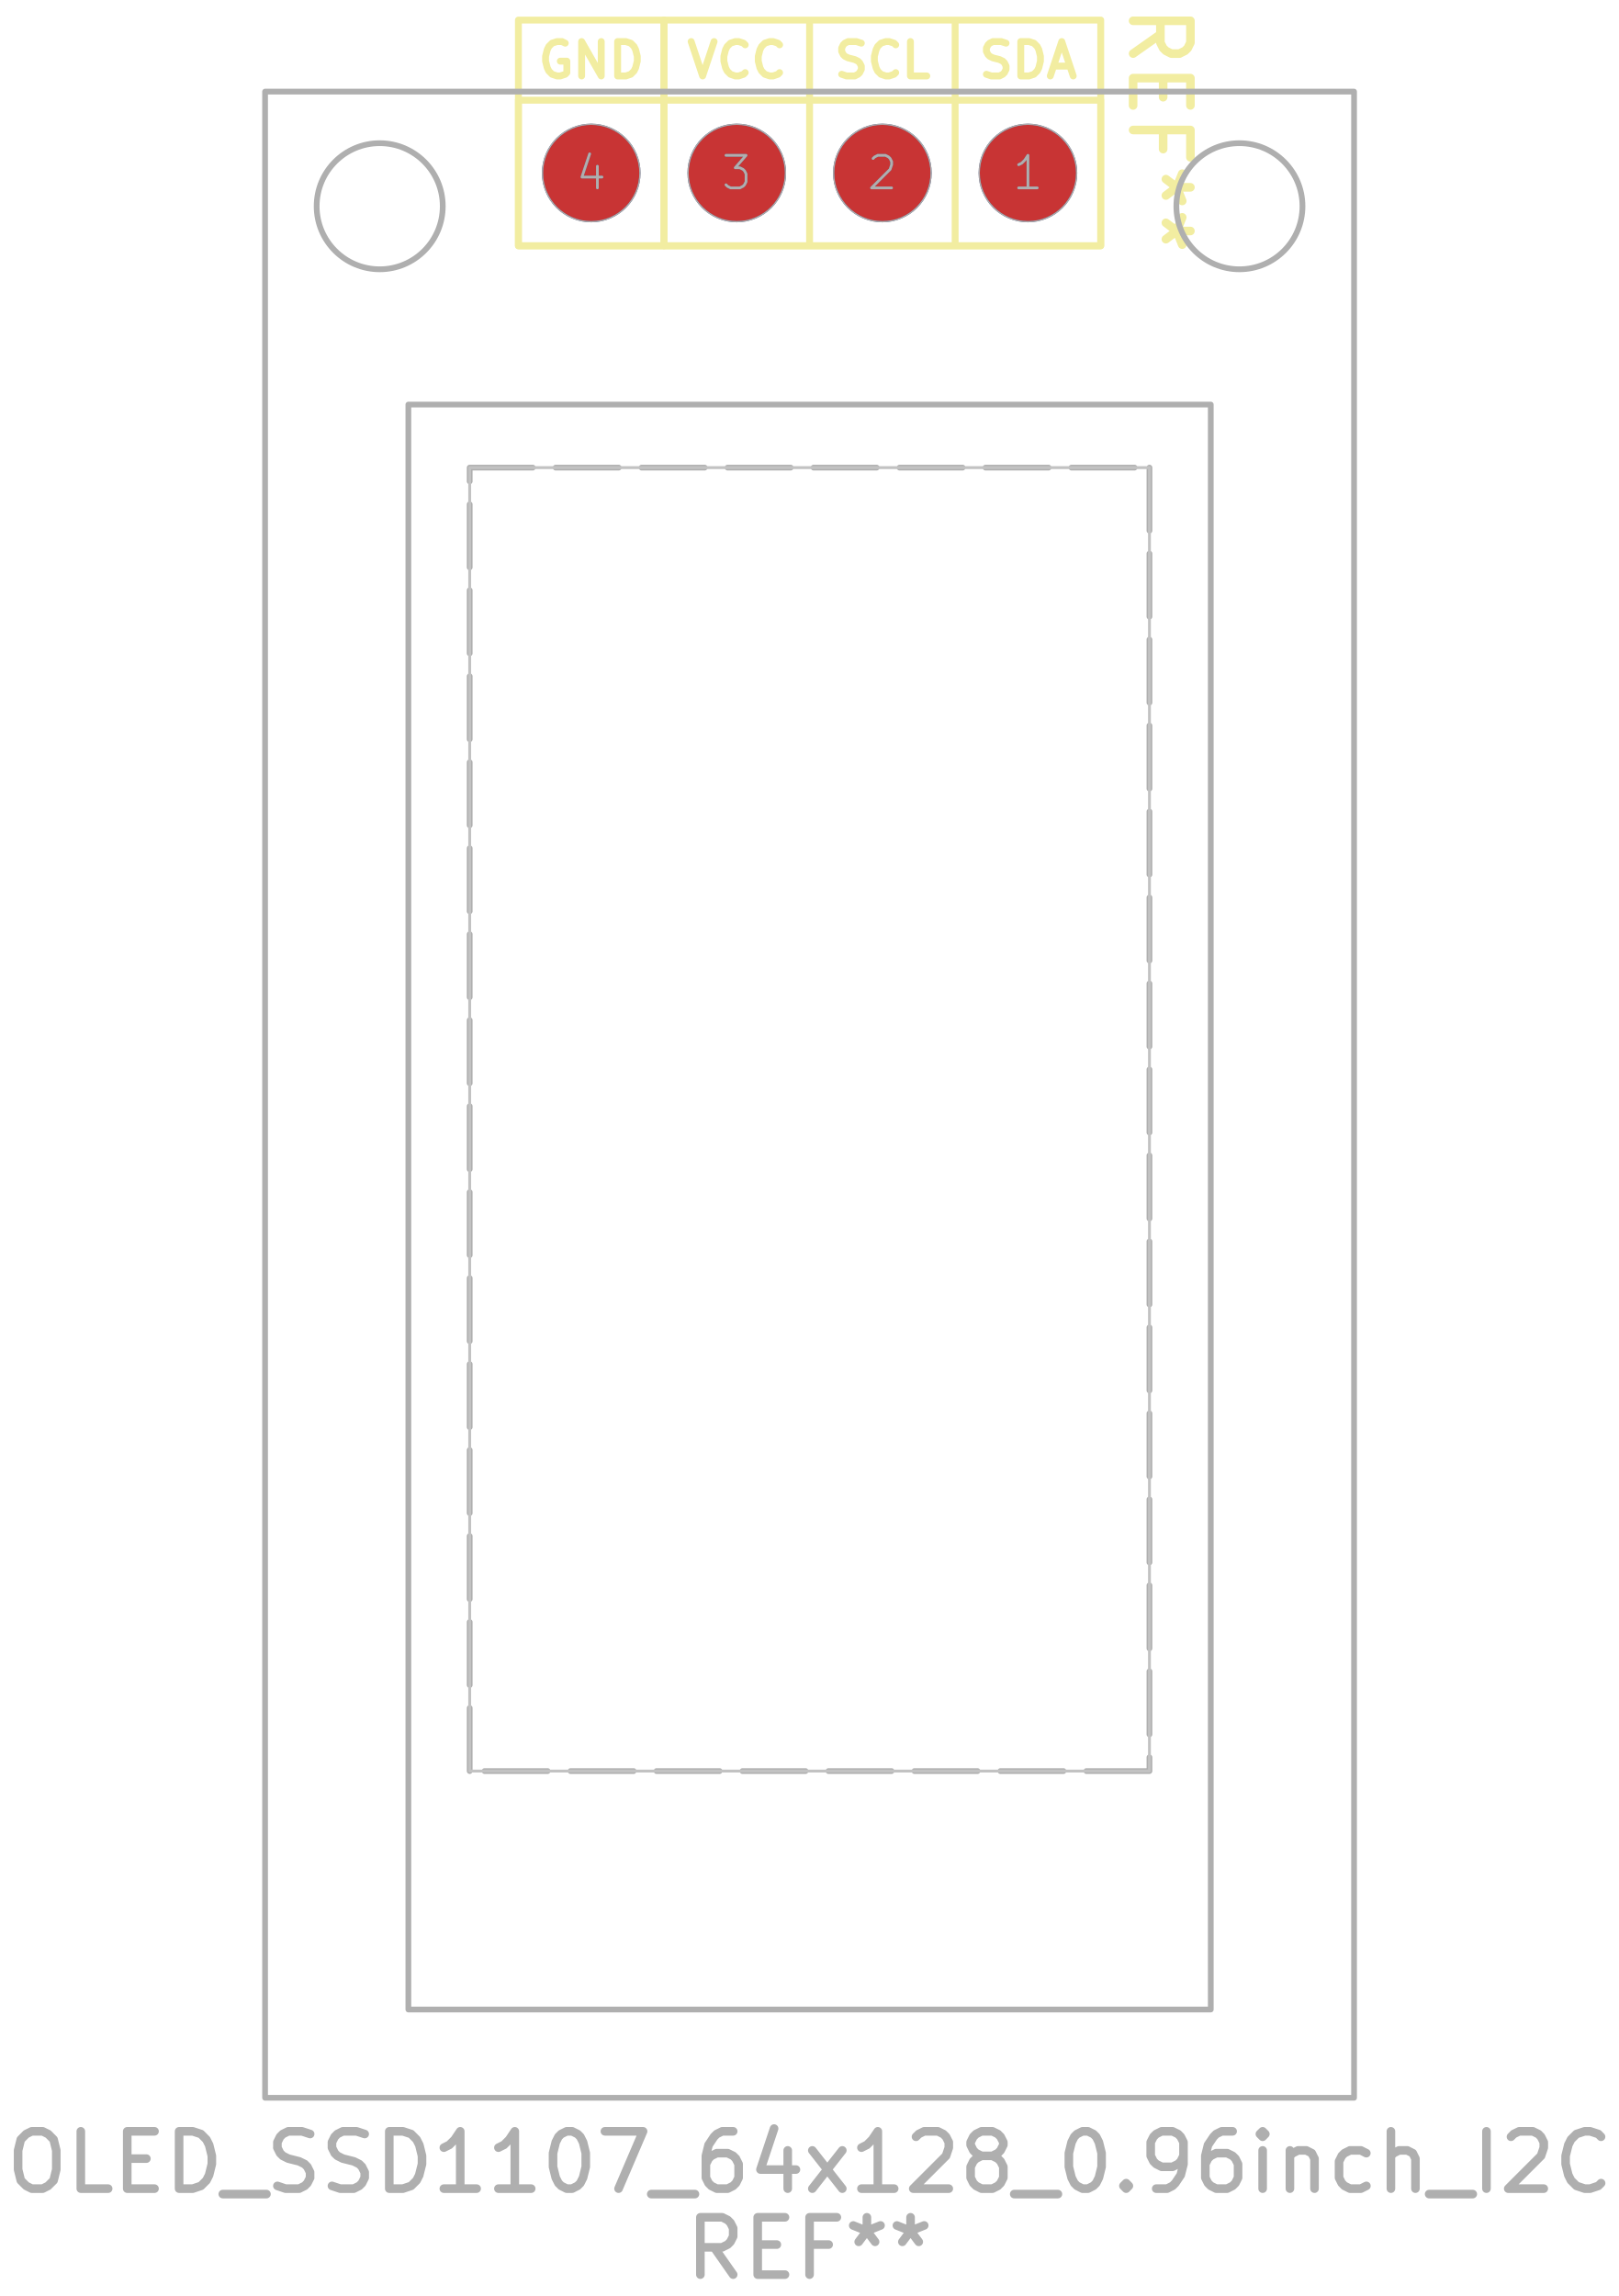
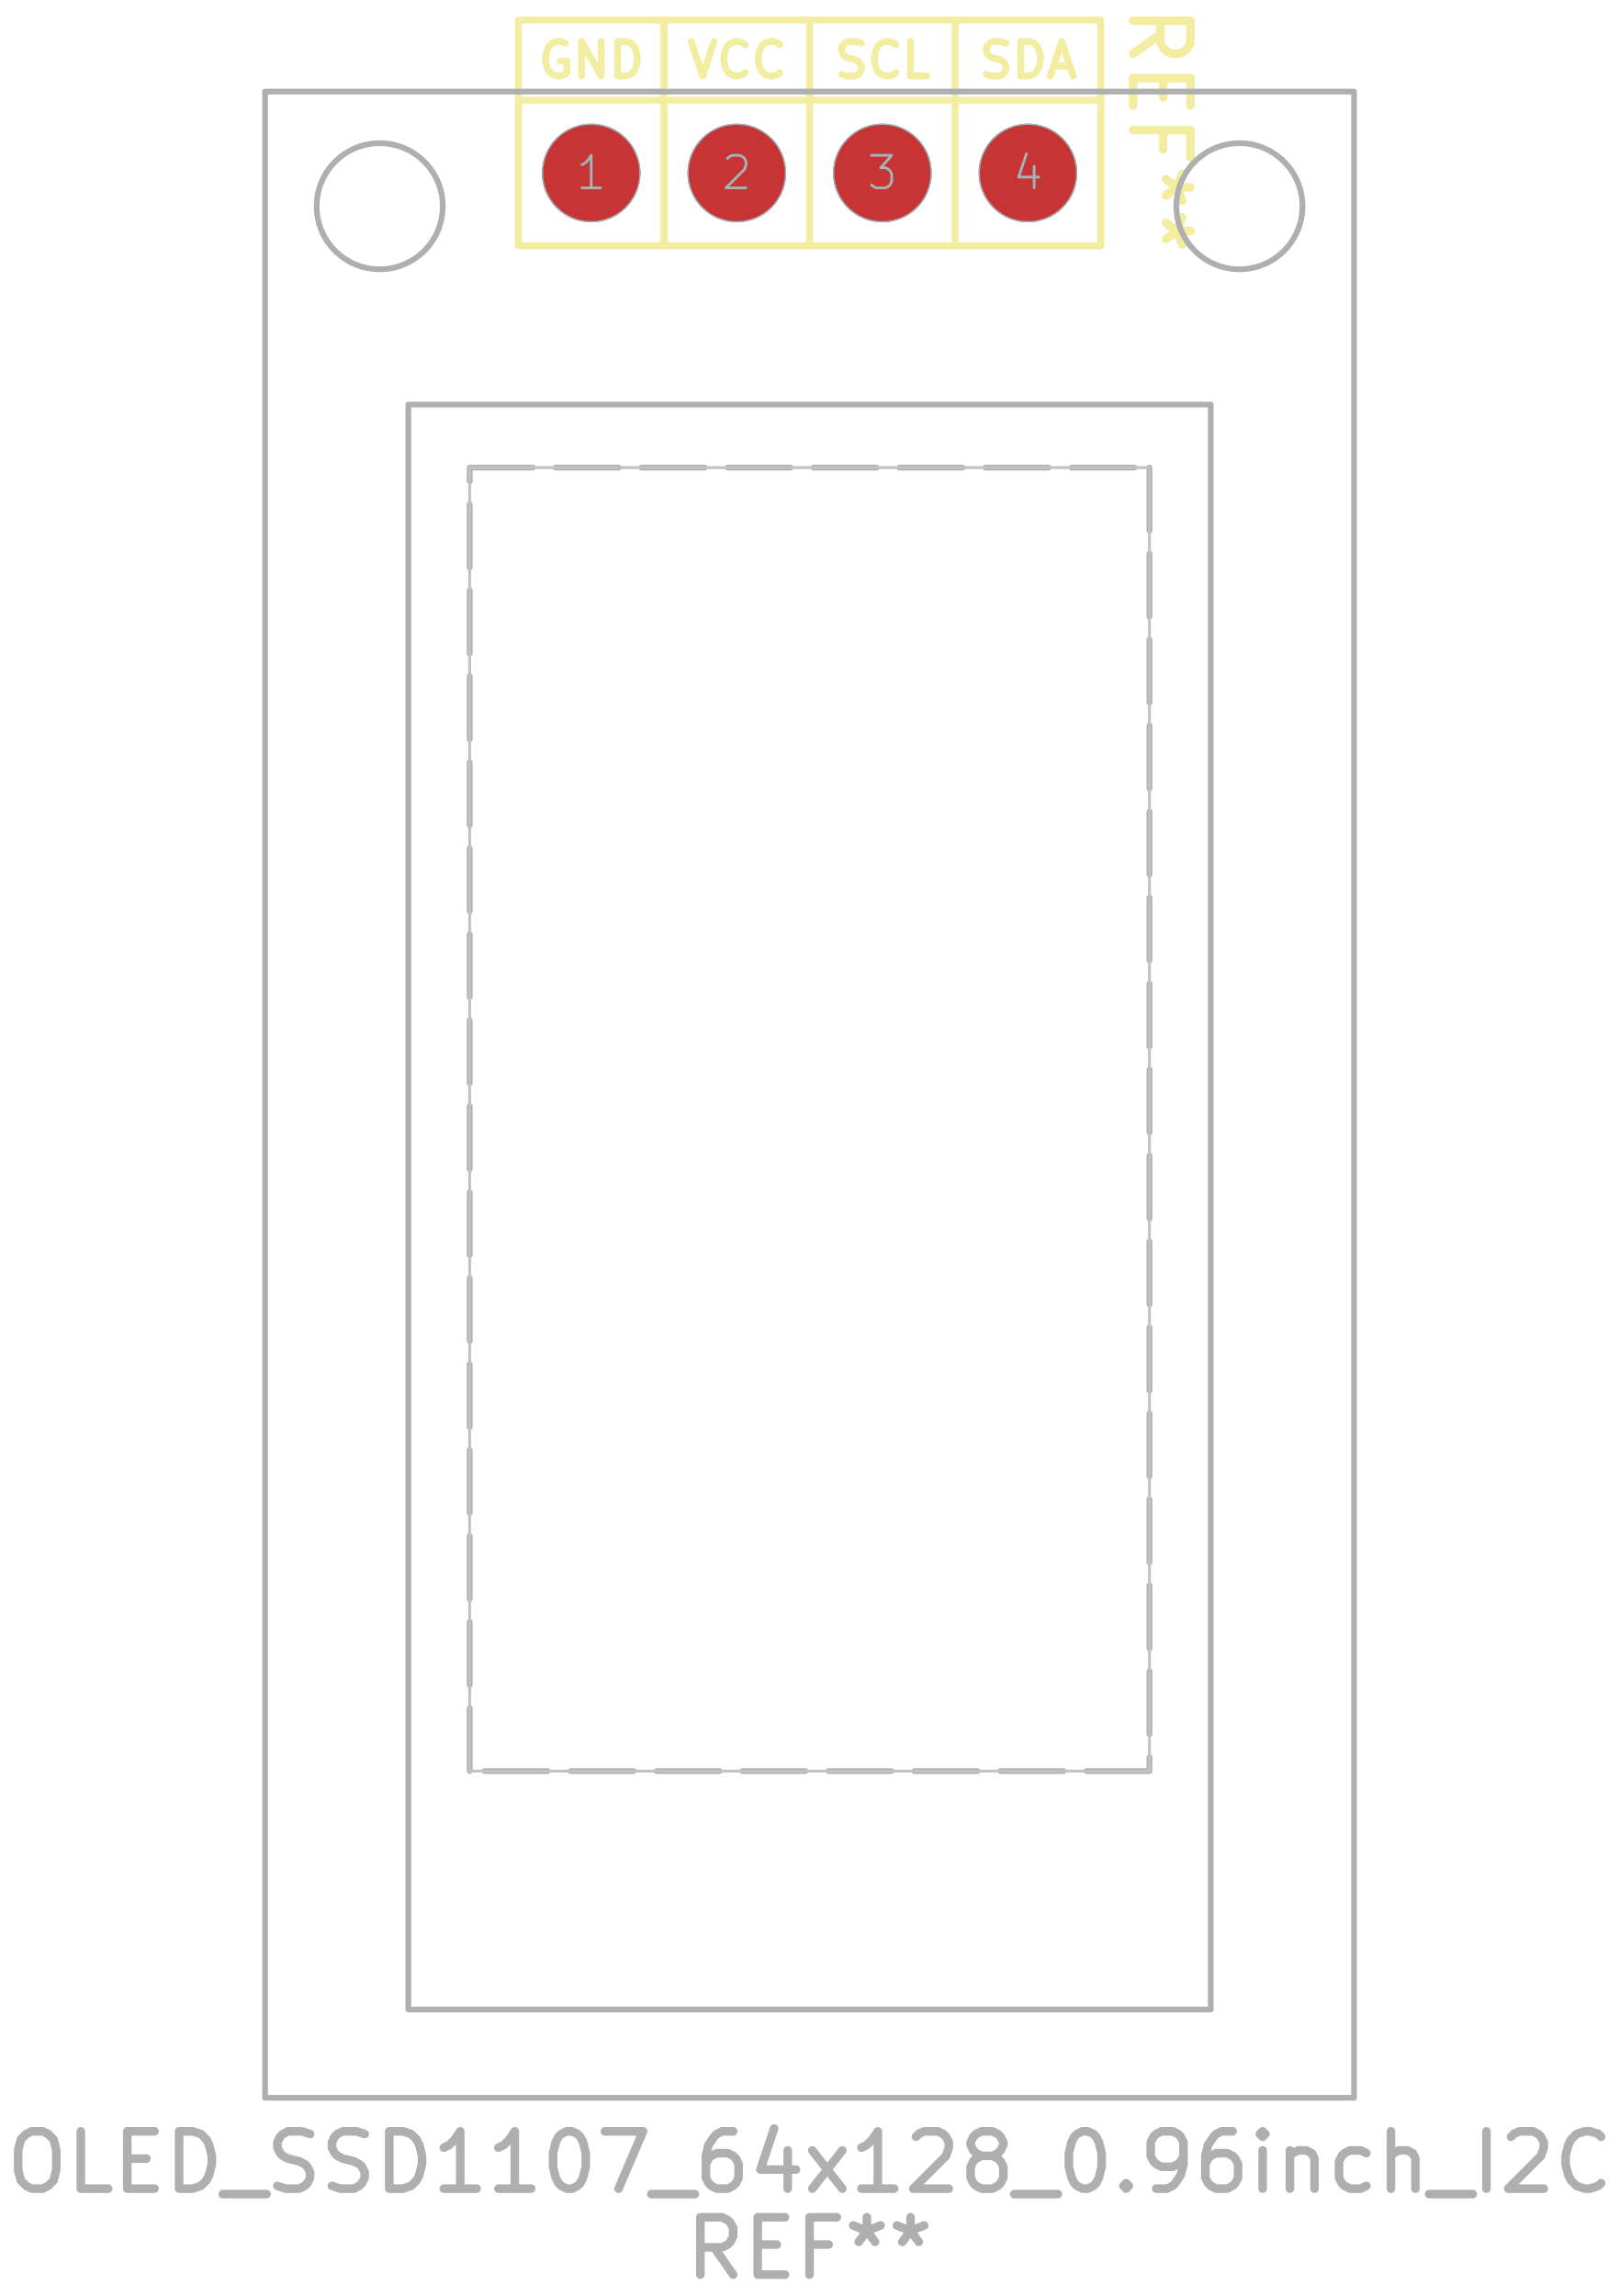
<svg xmlns="http://www.w3.org/2000/svg" width="106.752" height="151.392" viewBox="0 0 28.245 40.056">
  <g style="fill:none;stroke:#f2eda1;stroke-width:.15;stroke-opacity:1;stroke-linecap:round;stroke-linejoin:round">
    <g class="stroked-text">
      <path d="M19.77.935 20.246.6M19.77.363h1M20.77.363v.381M20.77.744l-.047.095M20.723.84l-.048.047M20.675.887l-.095.047M20.58.935h-.143M20.437.935l-.095-.048M20.342.887l-.048-.048M20.294.84l-.048-.096M20.246.744v-.38M20.294 1.363v.333M19.77 1.84v-.477M19.77 1.363h1M20.77 1.363v.476M20.294 2.601v-.333M19.77 2.268h1M20.77 2.268v.476M20.77 3.268h-.238M20.627 3.03l-.095.238M20.532 3.268l.095.238M20.342 3.125l.19.143M20.532 3.268l-.19.143M20.77 4.03h-.238M20.627 3.792l-.095.238M20.532 4.03l.095.238M20.342 3.887l.19.143M20.532 4.03l-.19.143" />
    </g>
  </g>
  <g style="fill:none;stroke:#f2eda1;stroke-width:.12;stroke-opacity:1;stroke-linecap:round;stroke-linejoin:round">
    <g class="stroked-text">
      <path d="m17.21 1.296.086.029M17.296 1.325h.143M17.439 1.325l.057-.029M17.496 1.296l.029-.029M17.525 1.267l.028-.057M17.553 1.21v-.057M17.553 1.153l-.028-.057M17.525 1.096l-.029-.029M17.496 1.067l-.057-.028M17.439 1.039l-.114-.029M17.325 1.01l-.057-.028M17.268.982l-.029-.029M17.239.953 17.21.896M17.21.896V.839M17.21.839l.029-.057M17.239.782l.029-.029M17.268.753l.057-.028M17.325.725h.143M17.468.725l.085.028M17.81 1.325v-.6M17.81.725h.143M17.953.725l.086.028M18.039.753l.057.057M18.096.81l.029.057M18.125.867l.028.115M18.153.982v.085M18.153 1.067l-.028.115M18.125 1.182l-.029.057M18.096 1.239l-.057.057M18.039 1.296l-.086.029M17.953 1.325h-.143M18.382 1.153h.286M18.325 1.325l.2-.6M18.525.725l.2.6" />
    </g>
    <g class="stroked-text">
      <path d="M9.862.753 9.805.725M9.805.725h-.086M9.719.725l-.086.028M9.633.753 9.576.81M9.576.81l-.028.057M9.548.867l-.029.115M9.519.982v.085M9.519 1.067l.029.115M9.548 1.182l.028.057M9.576 1.239l.057.057M9.633 1.296l.086.029M9.719 1.325h.057M9.776 1.325l.086-.029M9.862 1.296l.028-.029M9.89 1.267v-.2M9.89 1.067h-.114M10.148 1.325v-.6M10.148.725l.342.6M10.49 1.325v-.6M10.776 1.325v-.6M10.776.725h.143M10.919.725l.086.028M11.005.753l.057.057M11.062.81l.028.057M11.09.867l.029.115M11.119.982v.085M11.119 1.067l-.029.115M11.09 1.182l-.028.057M11.062 1.239l-.057.057M11.005 1.296l-.086.029M10.919 1.325h-.143" />
    </g>
    <g class="stroked-text">
      <path d="m14.685 1.296.085.029M14.77 1.325h.143M14.913 1.325l.057-.029M14.97 1.296 15 1.267M14.999 1.267l.029-.057M15.028 1.21v-.057M15.028 1.153l-.029-.057M14.999 1.096l-.029-.029M14.97 1.067l-.057-.028M14.913 1.039 14.8 1.01M14.799 1.01l-.057-.028M14.742.982l-.029-.029M14.713.953l-.028-.057M14.685.896V.839M14.685.839l.028-.057M14.713.782l.029-.029M14.742.753l.057-.028M14.799.725h.143M14.942.725l.086.028M15.628 1.267l-.029.029M15.599 1.296l-.086.029M15.513 1.325h-.057M15.456 1.325l-.086-.029M15.37 1.296l-.057-.057M15.313 1.239l-.028-.057M15.285 1.182l-.029-.115M15.256 1.067V.982M15.256.982l.029-.115M15.285.867l.028-.057M15.313.81l.057-.057M15.37.753l.086-.028M15.456.725h.057M15.513.725l.086.028M15.599.753l.029.029M16.17 1.325h-.285M15.885 1.325v-.6" />
    </g>
    <g class="stroked-text">
      <path d="m12.059.725.2.6M12.259 1.325l.2-.6M13.002 1.267l-.029.029M12.973 1.296l-.085.029M12.888 1.325h-.058M12.83 1.325l-.085-.029M12.745 1.296l-.057-.057M12.688 1.239l-.029-.057M12.659 1.182l-.029-.115M12.63 1.067V.982M12.63.982l.029-.115M12.659.867l.029-.057M12.688.81l.057-.057M12.745.753l.085-.028M12.83.725h.058M12.888.725l.085.028M12.973.753l.029.029M13.602 1.267l-.029.029M13.573 1.296l-.085.029M13.488 1.325h-.058M13.43 1.325l-.085-.029M13.345 1.296l-.057-.057M13.288 1.239l-.029-.057M13.259 1.182l-.029-.115M13.23 1.067V.982M13.23.982l.029-.115M13.259.867l.029-.057M13.288.81l.057-.057M13.345.753l.085-.028M13.43.725h.058M13.488.725l.085.028M13.573.753l.029.029" />
    </g>
    <path d="M9.045.35h2.54v3.938h-2.54Z" style="stroke:#f2eda1;stroke-width:.12;stroke-opacity:1;stroke-linecap:round;stroke-linejoin:round;fill:none" />
    <path d="M9.045 1.748h10.16v2.54H9.045Z" style="stroke:#f2eda1;stroke-width:.12;stroke-opacity:1;stroke-linecap:round;stroke-linejoin:round;fill:none" />
    <path d="M11.585.35h2.54v3.938h-2.54ZM14.125.35h2.54v3.938h-2.54ZM16.665.35h2.54v3.938h-2.54Z" style="stroke:#f2eda1;stroke-width:.12;stroke-opacity:1;stroke-linecap:round;stroke-linejoin:round;fill:none" />
  </g>
+   <circle cx="10.315" cy="3.018" r=".85" style="fill:#4d7fc4;fill-opacity:1;stroke:none" />
+   <circle cx="12.855" cy="3.018" r=".85" style="fill:#4d7fc4;fill-opacity:1;stroke:none" />
+   <circle cx="15.395" cy="3.018" r=".85" style="fill:#4d7fc4;fill-opacity:1;stroke:none" />
  <circle cx="17.935" cy="3.018" r=".85" style="fill:#4d7fc4;fill-opacity:1;stroke:none" />
-   <circle cx="15.395" cy="3.018" r=".85" style="fill:#4d7fc4;fill-opacity:1;stroke:none" />
-   <circle cx="12.855" cy="3.018" r=".85" style="fill:#4d7fc4;fill-opacity:1;stroke:none" />
-   <circle cx="10.315" cy="3.018" r=".85" style="fill:#4d7fc4;fill-opacity:1;stroke:none" />
+   <circle cx="10.315" cy="3.018" r=".85" style="fill:#c83434;fill-opacity:1;stroke:none" />
+   <circle cx="12.855" cy="3.018" r=".85" style="fill:#c83434;fill-opacity:1;stroke:none" />
+   <circle cx="15.395" cy="3.018" r=".85" style="fill:#c83434;fill-opacity:1;stroke:none" />
  <circle cx="17.935" cy="3.018" r=".85" style="fill:#c83434;fill-opacity:1;stroke:none" />
-   <circle cx="15.395" cy="3.018" r=".85" style="fill:#c83434;fill-opacity:1;stroke:none" />
-   <circle cx="12.855" cy="3.018" r=".85" style="fill:#c83434;fill-opacity:1;stroke:none" />
-   <circle cx="10.315" cy="3.018" r=".85" style="fill:#c83434;fill-opacity:1;stroke:none" />
  <g class="stroked-text" style="fill:none;stroke:#585d84;stroke-width:.047;stroke-opacity:1;stroke-linecap:round;stroke-linejoin:round">
-     <path d="M18.097 3.278h-.324M17.935 3.278V2.71M17.935 2.71l-.054.082M17.881 2.792l-.054.054M17.827 2.846l-.054.027" />
+     <path d="M10.477 3.278h-.324M10.315 3.278V2.71M10.315 2.71l-.054.082M10.261 2.792l-.054.054M10.207 2.846l-.054.027" />
  </g>
-   <circle cx="17.935" cy="3.018" r=".85" style="fill:none;stroke:#585d84;stroke-width:.021;stroke-opacity:1;stroke-linecap:round;stroke-linejoin:round" />
+   <circle cx="10.315" cy="3.018" r=".85" style="fill:none;stroke:#585d84;stroke-width:.021;stroke-opacity:1;stroke-linecap:round;stroke-linejoin:round" />
  <g class="stroked-text" style="fill:none;stroke:#585d84;stroke-width:.047;stroke-opacity:1;stroke-linecap:round;stroke-linejoin:round">
-     <path d="m15.233 2.765.027-.027M15.26 2.738l.054-.027M15.314 2.71h.135M15.449 2.71l.054.028M15.503 2.738l.027.027M15.53 2.765l.027.054M15.557 2.819v.054M15.557 2.873l-.027.08M15.53 2.954l-.324.324M15.206 3.278h.35" />
+     <path d="m12.693 2.765.027-.027M12.72 2.738l.054-.027M12.774 2.71h.135M12.909 2.71l.054.028M12.963 2.738l.027.027M12.99 2.765l.027.054M13.017 2.819v.054M13.017 2.873l-.027.08M12.99 2.954l-.324.324M12.666 3.278h.35" />
+   </g>
+   <circle cx="12.855" cy="3.018" r=".85" style="fill:none;stroke:#585d84;stroke-width:.021;stroke-opacity:1;stroke-linecap:round;stroke-linejoin:round" />
+   <g class="stroked-text" style="fill:none;stroke:#585d84;stroke-width:.047;stroke-opacity:1;stroke-linecap:round;stroke-linejoin:round">
+     <path d="M15.206 2.71h.35M15.557 2.71l-.189.217M15.368 2.927h.081M15.449 2.927l.054.027M15.503 2.954l.027.027M15.53 2.98l.027.055M15.557 3.035v.135M15.557 3.17l-.027.054M15.53 3.224l-.027.027M15.503 3.25l-.054.028M15.449 3.278h-.162M15.287 3.278l-.054-.027M15.233 3.25l-.027-.026" />
  </g>
  <circle cx="15.395" cy="3.018" r=".85" style="fill:none;stroke:#585d84;stroke-width:.021;stroke-opacity:1;stroke-linecap:round;stroke-linejoin:round" />
  <g class="stroked-text" style="fill:none;stroke:#585d84;stroke-width:.047;stroke-opacity:1;stroke-linecap:round;stroke-linejoin:round">
-     <path d="M12.666 2.71h.35M13.017 2.71l-.189.217M12.828 2.927h.081M12.909 2.927l.054.027M12.963 2.954l.027.027M12.99 2.98l.027.055M13.017 3.035v.135M13.017 3.17l-.027.054M12.99 3.224l-.027.027M12.963 3.25l-.054.028M12.909 3.278h-.162M12.747 3.278l-.054-.027M12.693 3.25l-.027-.026" />
+     <path d="M18.043 2.9v.378M17.908 2.684l-.135.405M17.773 3.089h.35" />
  </g>
-   <circle cx="12.855" cy="3.018" r=".85" style="fill:none;stroke:#585d84;stroke-width:.021;stroke-opacity:1;stroke-linecap:round;stroke-linejoin:round" />
-   <g class="stroked-text" style="fill:none;stroke:#585d84;stroke-width:.047;stroke-opacity:1;stroke-linecap:round;stroke-linejoin:round">
-     <path d="M10.423 2.9v.378M10.288 2.684l-.135.405M10.153 3.089h.35" />
-   </g>
-   <circle cx="10.315" cy="3.018" r=".85" style="fill:none;stroke:#585d84;stroke-width:.021;stroke-opacity:1;stroke-linecap:round;stroke-linejoin:round" />
+   <circle cx="17.935" cy="3.018" r=".85" style="fill:none;stroke:#585d84;stroke-width:.021;stroke-opacity:1;stroke-linecap:round;stroke-linejoin:round" />
  <g style="fill:none;stroke:#afafaf;stroke-width:.15;stroke-opacity:1;stroke-linecap:round;stroke-linejoin:round">
    <g class="stroked-text">
      <path d="M.554 37.183h.19M.744 37.183l.095.047M.84 37.23l.095.096M.935 37.326l.047.19M.982 37.516v.333M.982 37.85l-.047.19M.935 38.04l-.096.095M.84 38.135l-.096.048M.744 38.183h-.19M.554 38.183l-.096-.048M.458 38.135l-.095-.095M.363 38.04l-.047-.19M.316 37.85v-.334M.316 37.516l.047-.19M.363 37.326l.095-.096M.458 37.23l.096-.047M1.887 38.183H1.41M1.41 38.183v-1M2.22 37.659h.334M2.696 38.183H2.22M2.22 38.183v-1M2.22 37.183h.476M3.125 38.183v-1M3.125 37.183h.238M3.363 37.183l.143.047M3.506 37.23l.095.096M3.601 37.326l.048.095M3.649 37.42l.047.191M3.696 37.611v.143M3.696 37.754l-.047.19M3.649 37.945l-.048.095M3.601 38.04l-.095.095M3.506 38.135l-.143.048M3.363 38.183h-.238M3.887 38.278h.762M4.84 38.135l.142.048M4.982 38.183h.238M5.22 38.183l.096-.048M5.316 38.135l.047-.048M5.363 38.087l.048-.095M5.41 37.992v-.095M5.41 37.897l-.047-.095M5.363 37.802l-.048-.048M5.316 37.754l-.096-.047M5.22 37.707l-.19-.048M5.03 37.659l-.096-.048M4.935 37.611l-.048-.047M4.887 37.564l-.048-.096M4.84 37.468v-.095M4.84 37.373l.047-.095M4.887 37.278l.048-.048M4.935 37.23l.095-.047M5.03 37.183h.238M5.268 37.183l.143.047M5.792 38.135l.143.048M5.935 38.183h.238M6.173 38.183l.095-.048M6.268 38.135l.048-.048M6.316 38.087l.047-.095M6.363 37.992v-.095M6.363 37.897l-.048-.095M6.316 37.802l-.048-.048M6.268 37.754l-.095-.047M6.173 37.707l-.19-.048M5.982 37.659l-.095-.048M5.887 37.611l-.048-.047M5.84 37.564l-.048-.096M5.792 37.468v-.095M5.792 37.373l.047-.095M5.84 37.278l.047-.048M5.887 37.23l.095-.047M5.982 37.183h.238M6.22 37.183l.143.047M6.792 38.183v-1M6.792 37.183h.238M7.03 37.183l.143.047M7.173 37.23l.095.096M7.268 37.326l.048.095M7.316 37.42l.047.191M7.363 37.611v.143M7.363 37.754l-.048.19M7.316 37.945l-.048.095M7.268 38.04l-.095.095M7.173 38.135l-.143.048M7.03 38.183h-.238M8.316 38.183h-.572M8.03 38.183v-1M8.03 37.183l-.095.142M7.935 37.326l-.096.095M7.84 37.42l-.096.048M9.268 38.183h-.572M8.982 38.183v-1M8.982 37.183l-.095.142M8.887 37.326l-.095.095M8.792 37.42l-.096.048M9.887 37.183h.095M9.982 37.183l.095.047M10.077 37.23l.048.048M10.125 37.278l.048.095M10.173 37.373l.047.19M10.22 37.564v.238M10.22 37.802l-.047.19M10.173 37.992l-.048.095M10.125 38.087l-.048.048M10.077 38.135l-.095.048M9.982 38.183h-.095M9.887 38.183l-.095-.048M9.792 38.135l-.048-.048M9.744 38.087l-.048-.095M9.696 37.992l-.047-.19M9.649 37.802v-.238M9.649 37.564l.047-.19M9.696 37.373l.048-.095M9.744 37.278l.048-.048M9.792 37.23l.095-.047M10.554 37.183h.666M11.22 37.183l-.428 1M11.363 38.278h.762M12.792 37.183h-.19M12.601 37.183l-.095.047M12.506 37.23l-.048.048M12.458 37.278l-.095.143M12.363 37.42l-.047.191M12.316 37.611v.381M12.316 37.992l.047.095M12.363 38.087l.048.048M12.41 38.135l.096.048M12.506 38.183h.19M12.696 38.183l.096-.048M12.792 38.135l.047-.048M12.84 38.087l.047-.095M12.887 37.992v-.238M12.887 37.754l-.048-.095M12.84 37.659l-.048-.048M12.792 37.611l-.096-.047M12.696 37.564h-.19M12.506 37.564l-.095.047M12.41 37.611l-.047.048M12.363 37.659l-.047.095M13.744 37.516v.667M13.506 37.135l-.238.714M13.268 37.85h.619M14.173 38.183l.523-.667M14.173 37.516l.523.667M15.601 38.183h-.571M15.316 38.183v-1M15.316 37.183l-.096.142M15.22 37.326l-.095.095M15.125 37.42l-.095.048M15.982 37.278l.048-.048M16.03 37.23l.095-.047M16.125 37.183h.238M16.363 37.183l.095.047M16.458 37.23l.048.048M16.506 37.278l.048.095M16.554 37.373v.095M16.554 37.468l-.048.143M16.506 37.611l-.572.572M15.935 38.183h.619M17.125 37.611l-.095-.047M17.03 37.564l-.048-.048M16.982 37.516l-.047-.095M16.935 37.42v-.047M16.935 37.373l.047-.095M16.982 37.278l.048-.048M17.03 37.23l.095-.047M17.125 37.183h.19M17.316 37.183l.095.047M17.41 37.23l.048.048M17.458 37.278l.048.095M17.506 37.373v.048M17.506 37.42l-.048.096M17.458 37.516l-.047.048M17.41 37.564l-.095.047M17.316 37.611h-.191M17.125 37.611l-.095.048M17.03 37.659l-.048.047M16.982 37.707l-.047.095M16.935 37.802v.19M16.935 37.992l.047.095M16.982 38.087l.048.048M17.03 38.135l.095.048M17.125 38.183h.19M17.316 38.183l.095-.048M17.41 38.135l.048-.048M17.458 38.087l.048-.095M17.506 37.992v-.19M17.506 37.802l-.048-.096M17.458 37.707l-.047-.048M17.41 37.659l-.095-.048M17.696 38.278h.762M18.887 37.183h.095M18.982 37.183l.095.047M19.077 37.23l.048.048M19.125 37.278l.048.095M19.173 37.373l.047.19M19.22 37.564v.238M19.22 37.802l-.047.19M19.173 37.992l-.048.095M19.125 38.087l-.048.048M19.077 38.135l-.095.048M18.982 38.183h-.095M18.887 38.183l-.095-.048M18.792 38.135l-.048-.048M18.744 38.087l-.048-.095M18.696 37.992l-.047-.19M18.649 37.802v-.238M18.649 37.564l.047-.19M18.696 37.373l.048-.095M18.744 37.278l.048-.048M18.792 37.23l.095-.047M19.649 38.087l.047.048M19.696 38.135l-.047.048M19.649 38.183l-.048-.048M19.601 38.135l.048-.048M19.649 38.087v.096M20.173 38.183h.19M20.363 38.183l.095-.048M20.458 38.135l.048-.048M20.506 38.087l.095-.142M20.601 37.945l.048-.19M20.649 37.754v-.38M20.649 37.373l-.048-.095M20.601 37.278l-.047-.048M20.554 37.23l-.096-.047M20.458 37.183h-.19M20.268 37.183l-.095.047M20.173 37.23l-.048.048M20.125 37.278l-.048.095M20.077 37.373v.238M20.077 37.611l.048.096M20.125 37.707l.048.047M20.173 37.754l.095.048M20.268 37.802h.19M20.458 37.802l.096-.048M20.554 37.754l.047-.047M20.601 37.707l.048-.096M21.506 37.183h-.19M21.316 37.183l-.096.047M21.22 37.23l-.047.048M21.173 37.278l-.096.143M21.077 37.42l-.047.191M21.03 37.611v.381M21.03 37.992l.047.095M21.077 38.087l.048.048M21.125 38.135l.095.048M21.22 38.183h.19M21.41 38.183l.096-.048M21.506 38.135l.048-.048M21.554 38.087l.047-.095M21.601 37.992v-.238M21.601 37.754l-.047-.095M21.554 37.659l-.048-.048M21.506 37.611l-.095-.047M21.41 37.564h-.19M21.22 37.564l-.095.047M21.125 37.611l-.048.048M21.077 37.659l-.047.095M22.03 38.183v-.667M22.03 37.183l-.048.047M21.982 37.23l.048.048M22.03 37.278l.047-.048M22.077 37.23l-.047-.047M22.03 37.183v.095M22.506 37.516v.667M22.506 37.611l.048-.047M22.554 37.564l.095-.048M22.649 37.516h.143M22.792 37.516l.095.048M22.887 37.564l.047.095M22.935 37.659v.524M23.84 38.135l-.096.048M23.744 38.183h-.19M23.554 38.183l-.096-.048M23.458 38.135l-.047-.048M23.41 38.087l-.047-.095M23.363 37.992v-.285M23.363 37.707l.048-.096M23.41 37.611l.048-.047M23.458 37.564l.096-.048M23.554 37.516h.19M23.744 37.516l.095.048M24.268 38.183v-1M24.696 38.183v-.524M24.696 37.659l-.047-.095M24.649 37.564l-.095-.048M24.554 37.516h-.143M24.41 37.516l-.095.048M24.316 37.564l-.048.047M24.935 38.278h.761M25.935 38.183v-1M26.363 37.278l.048-.048M26.41 37.23l.096-.047M26.506 37.183h.238M26.744 37.183l.095.047M26.84 37.23l.047.048M26.887 37.278l.047.095M26.935 37.373v.095M26.935 37.468l-.048.143M26.887 37.611l-.572.572M26.316 38.183h.619M27.935 38.087l-.048.048M27.887 38.135l-.143.048M27.744 38.183h-.095M27.649 38.183l-.143-.048M27.506 38.135l-.095-.095M27.41 38.04l-.047-.095M27.363 37.945l-.047-.19M27.316 37.754v-.143M27.316 37.611l.047-.19M27.363 37.42l.048-.095M27.41 37.326l.096-.096M27.506 37.23l.143-.047M27.649 37.183h.095M27.744 37.183l.143.047M27.887 37.23l.047.048" />
    </g>
    <g class="stroked-text">
      <path d="m12.792 39.683-.334-.477M12.22 39.683v-1M12.22 38.683h.381M12.601 38.683l.095.047M12.696 38.73l.048.048M12.744 38.778l.048.095M12.792 38.873v.143M12.792 39.016l-.048.095M12.744 39.111l-.048.048M12.696 39.159l-.095.047M12.601 39.207h-.38M13.22 39.159h.334M13.696 39.683h-.476M13.22 39.683v-1M13.22 38.683h.476M14.458 39.159h-.333M14.125 39.683v-1M14.125 38.683h.476M15.125 38.683v.238M14.887 38.826l.238.095M15.125 38.92l.238-.095M14.982 39.111l.143-.19M15.125 38.92l.143.191M15.887 38.683v.238M15.649 38.826l.238.095M15.887 38.92l.238-.095M15.744 39.111l.143-.19M15.887 38.92l.143.191" />
    </g>
    <path d="M4.625 1.598h19v35h-19Z" style="stroke:#afafaf;stroke-width:.1;stroke-opacity:1;stroke-linecap:round;stroke-linejoin:round;fill:none" />
    <path d="M7.125 7.058h14v28h-14Z" style="stroke:#afafaf;stroke-width:.1;stroke-opacity:1;stroke-linecap:round;stroke-linejoin:round;fill:none" />
  </g>
  <g style="fill:none;stroke:#afafaf;stroke-width:.1;stroke-opacity:1;stroke-linecap:round;stroke-linejoin:round">
    <path d="M8.195 8.158h1.1M9.695 8.158h1.1M11.195 8.158h1.1M12.695 8.158h1.1M14.195 8.158h1.1M15.695 8.158h1.1M17.195 8.158h1.1M18.695 8.158h1.1M20.055 8.158v1.1M20.055 9.658v1.1M20.055 11.158v1.1M20.055 12.658v1.1M20.055 14.158v1.1M20.055 15.658v1.1M20.055 17.158v1.1M20.055 18.658v1.1M20.055 20.158v1.1M20.055 21.658v1.1M20.055 23.158v1.1M20.055 24.658v1.1M20.055 26.158v1.1M20.055 27.658v1.1M20.055 29.158v1.1M20.055 30.658v.24M20.055 30.898h-1.1M18.555 30.898h-1.1M17.055 30.898h-1.1M15.555 30.898h-1.1M14.055 30.898h-1.1M12.555 30.898h-1.1M11.055 30.898h-1.1M9.555 30.898h-1.1M8.195 30.898v-1.1M8.195 29.398v-1.1M8.195 27.898v-1.1M8.195 26.398v-1.1M8.195 24.898v-1.1M8.195 23.398v-1.1M8.195 21.898v-1.1M8.195 20.398v-1.1M8.195 18.898v-1.1M8.195 17.398v-1.1M8.195 15.898v-1.1M8.195 14.398v-1.1M8.195 12.898v-1.1M8.195 11.398v-1.1M8.195 9.898v-1.1M8.195 8.398v-.24" />
    <circle cx="6.625" cy="3.598" r="1.1" />
    <circle cx="21.625" cy="3.598" r="1.1" />
  </g>
  <g class="stroked-text" style="fill:none;stroke:#afafaf;stroke-width:.047;stroke-opacity:1;stroke-linecap:round;stroke-linejoin:round">
-     <path d="M18.097 3.278h-.324M17.935 3.278V2.71M17.935 2.71l-.054.082M17.881 2.792l-.054.054M17.827 2.846l-.054.027" />
+     <path d="M10.477 3.278h-.324M10.315 3.278V2.71M10.315 2.71l-.054.082M10.261 2.792l-.054.054M10.207 2.846l-.054.027" />
  </g>
-   <circle cx="17.935" cy="3.018" r=".85" style="fill:none;stroke:#afafaf;stroke-width:.021;stroke-opacity:1;stroke-linecap:round;stroke-linejoin:round" />
+   <circle cx="10.315" cy="3.018" r=".85" style="fill:none;stroke:#afafaf;stroke-width:.021;stroke-opacity:1;stroke-linecap:round;stroke-linejoin:round" />
  <g class="stroked-text" style="fill:none;stroke:#afafaf;stroke-width:.047;stroke-opacity:1;stroke-linecap:round;stroke-linejoin:round">
-     <path d="m15.233 2.765.027-.027M15.26 2.738l.054-.027M15.314 2.71h.135M15.449 2.71l.054.028M15.503 2.738l.027.027M15.53 2.765l.027.054M15.557 2.819v.054M15.557 2.873l-.027.08M15.53 2.954l-.324.324M15.206 3.278h.35" />
+     <path d="m12.693 2.765.027-.027M12.72 2.738l.054-.027M12.774 2.71h.135M12.909 2.71l.054.028M12.963 2.738l.027.027M12.99 2.765l.027.054M13.017 2.819v.054M13.017 2.873l-.027.08M12.99 2.954l-.324.324M12.666 3.278h.35" />
+   </g>
+   <circle cx="12.855" cy="3.018" r=".85" style="fill:none;stroke:#afafaf;stroke-width:.021;stroke-opacity:1;stroke-linecap:round;stroke-linejoin:round" />
+   <g class="stroked-text" style="fill:none;stroke:#afafaf;stroke-width:.047;stroke-opacity:1;stroke-linecap:round;stroke-linejoin:round">
+     <path d="M15.206 2.71h.35M15.557 2.71l-.189.217M15.368 2.927h.081M15.449 2.927l.054.027M15.503 2.954l.027.027M15.53 2.98l.027.055M15.557 3.035v.135M15.557 3.17l-.027.054M15.53 3.224l-.027.027M15.503 3.25l-.054.028M15.449 3.278h-.162M15.287 3.278l-.054-.027M15.233 3.25l-.027-.026" />
  </g>
  <circle cx="15.395" cy="3.018" r=".85" style="fill:none;stroke:#afafaf;stroke-width:.021;stroke-opacity:1;stroke-linecap:round;stroke-linejoin:round" />
  <g class="stroked-text" style="fill:none;stroke:#afafaf;stroke-width:.047;stroke-opacity:1;stroke-linecap:round;stroke-linejoin:round">
-     <path d="M12.666 2.71h.35M13.017 2.71l-.189.217M12.828 2.927h.081M12.909 2.927l.054.027M12.963 2.954l.027.027M12.99 2.98l.027.055M13.017 3.035v.135M13.017 3.17l-.027.054M12.99 3.224l-.027.027M12.963 3.25l-.054.028M12.909 3.278h-.162M12.747 3.278l-.054-.027M12.693 3.25l-.027-.026" />
-   </g>
-   <circle cx="12.855" cy="3.018" r=".85" style="fill:none;stroke:#afafaf;stroke-width:.021;stroke-opacity:1;stroke-linecap:round;stroke-linejoin:round" />
-   <g class="stroked-text" style="fill:none;stroke:#afafaf;stroke-width:.047;stroke-opacity:1;stroke-linecap:round;stroke-linejoin:round">
-     <path d="M10.423 2.9v.378M10.288 2.684l-.135.405M10.153 3.089h.35" />
+     <path d="M18.043 2.9v.378M17.908 2.684l-.135.405M17.773 3.089h.35" />
  </g>
  <g style="fill:none;stroke:#afafaf;stroke-width:.021;stroke-opacity:1;stroke-linecap:round;stroke-linejoin:round">
-     <circle cx="10.315" cy="3.018" r=".85" />
+     <circle cx="17.935" cy="3.018" r=".85" />
    <path d="M8.195 8.158h11.86v22.74H8.195Z" style="stroke:#c2c2c2;stroke-width:.05;stroke-opacity:1;stroke-linecap:round;stroke-linejoin:round;fill:none" />
  </g>
</svg>
